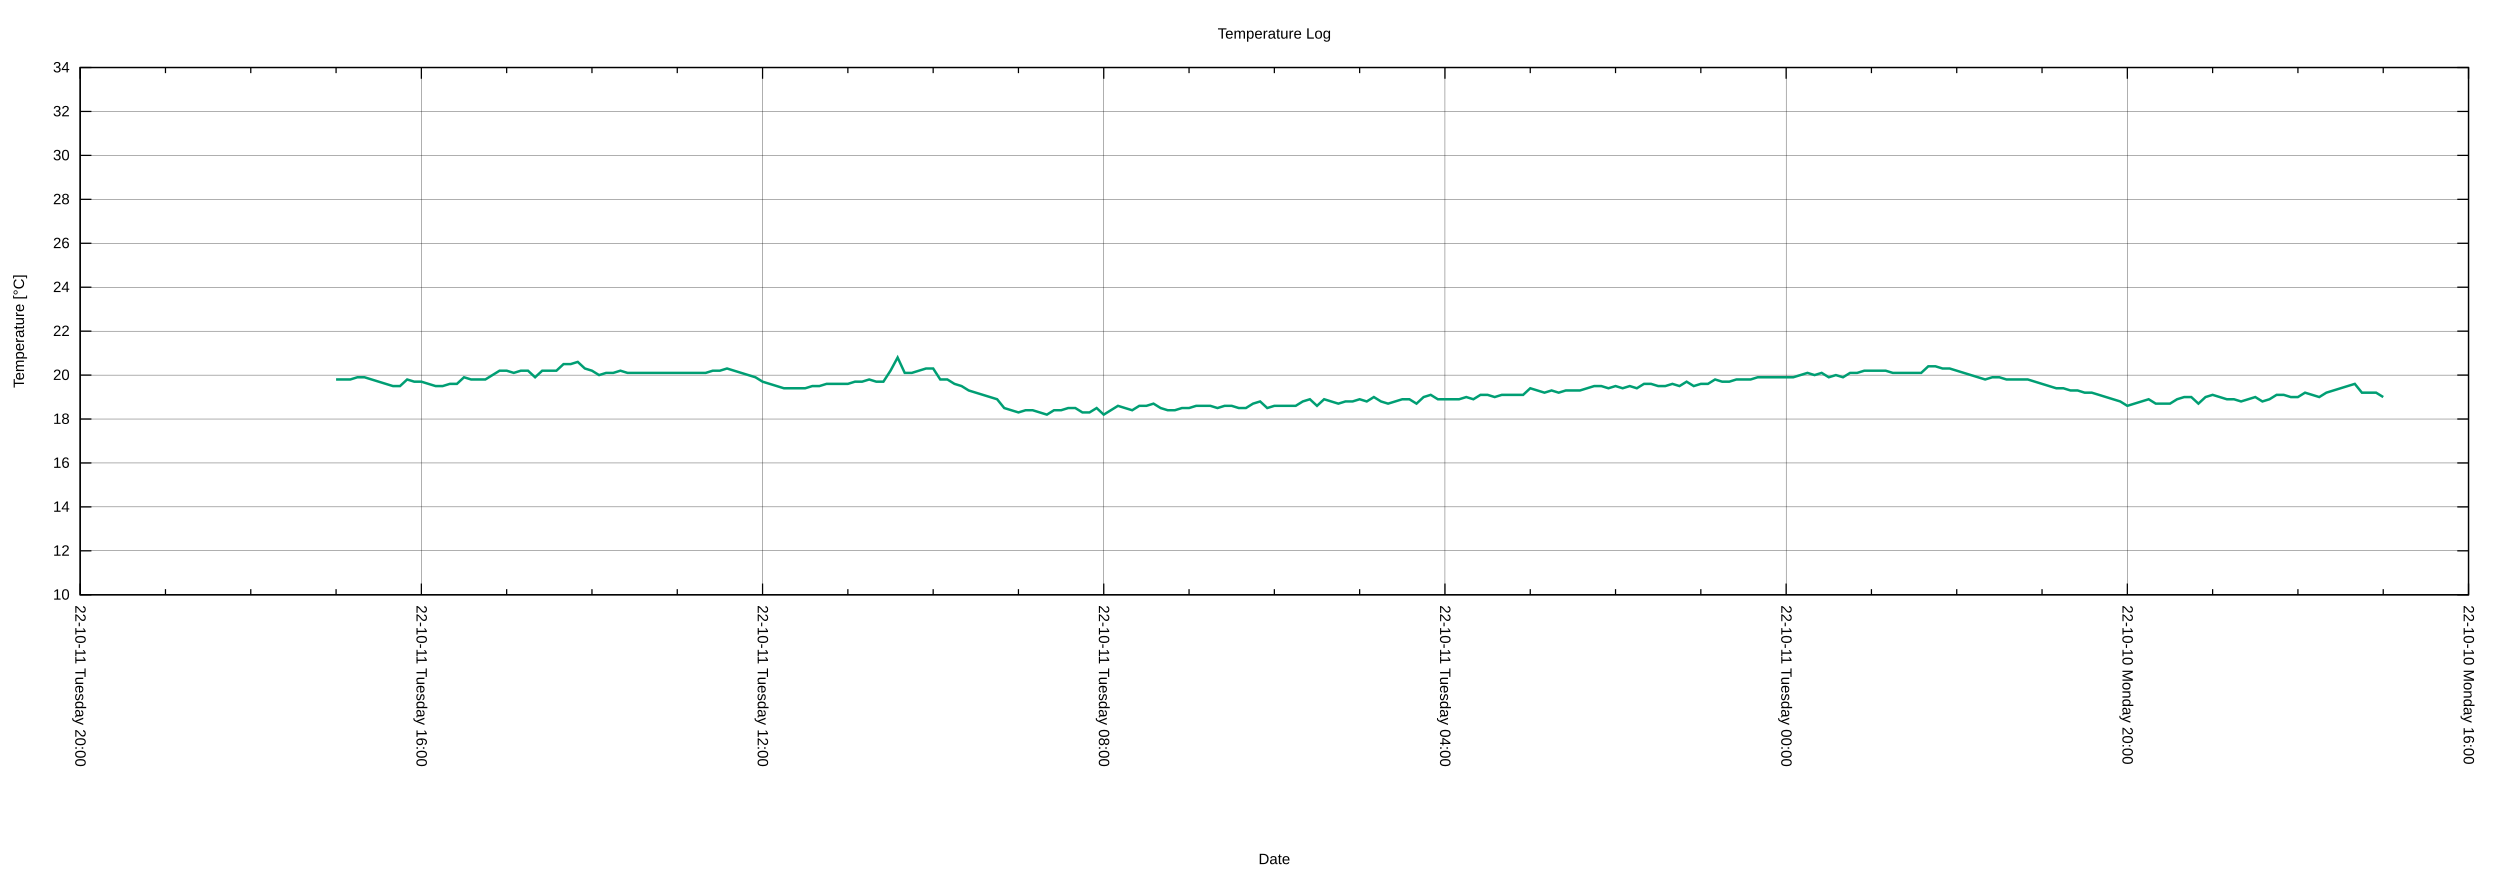
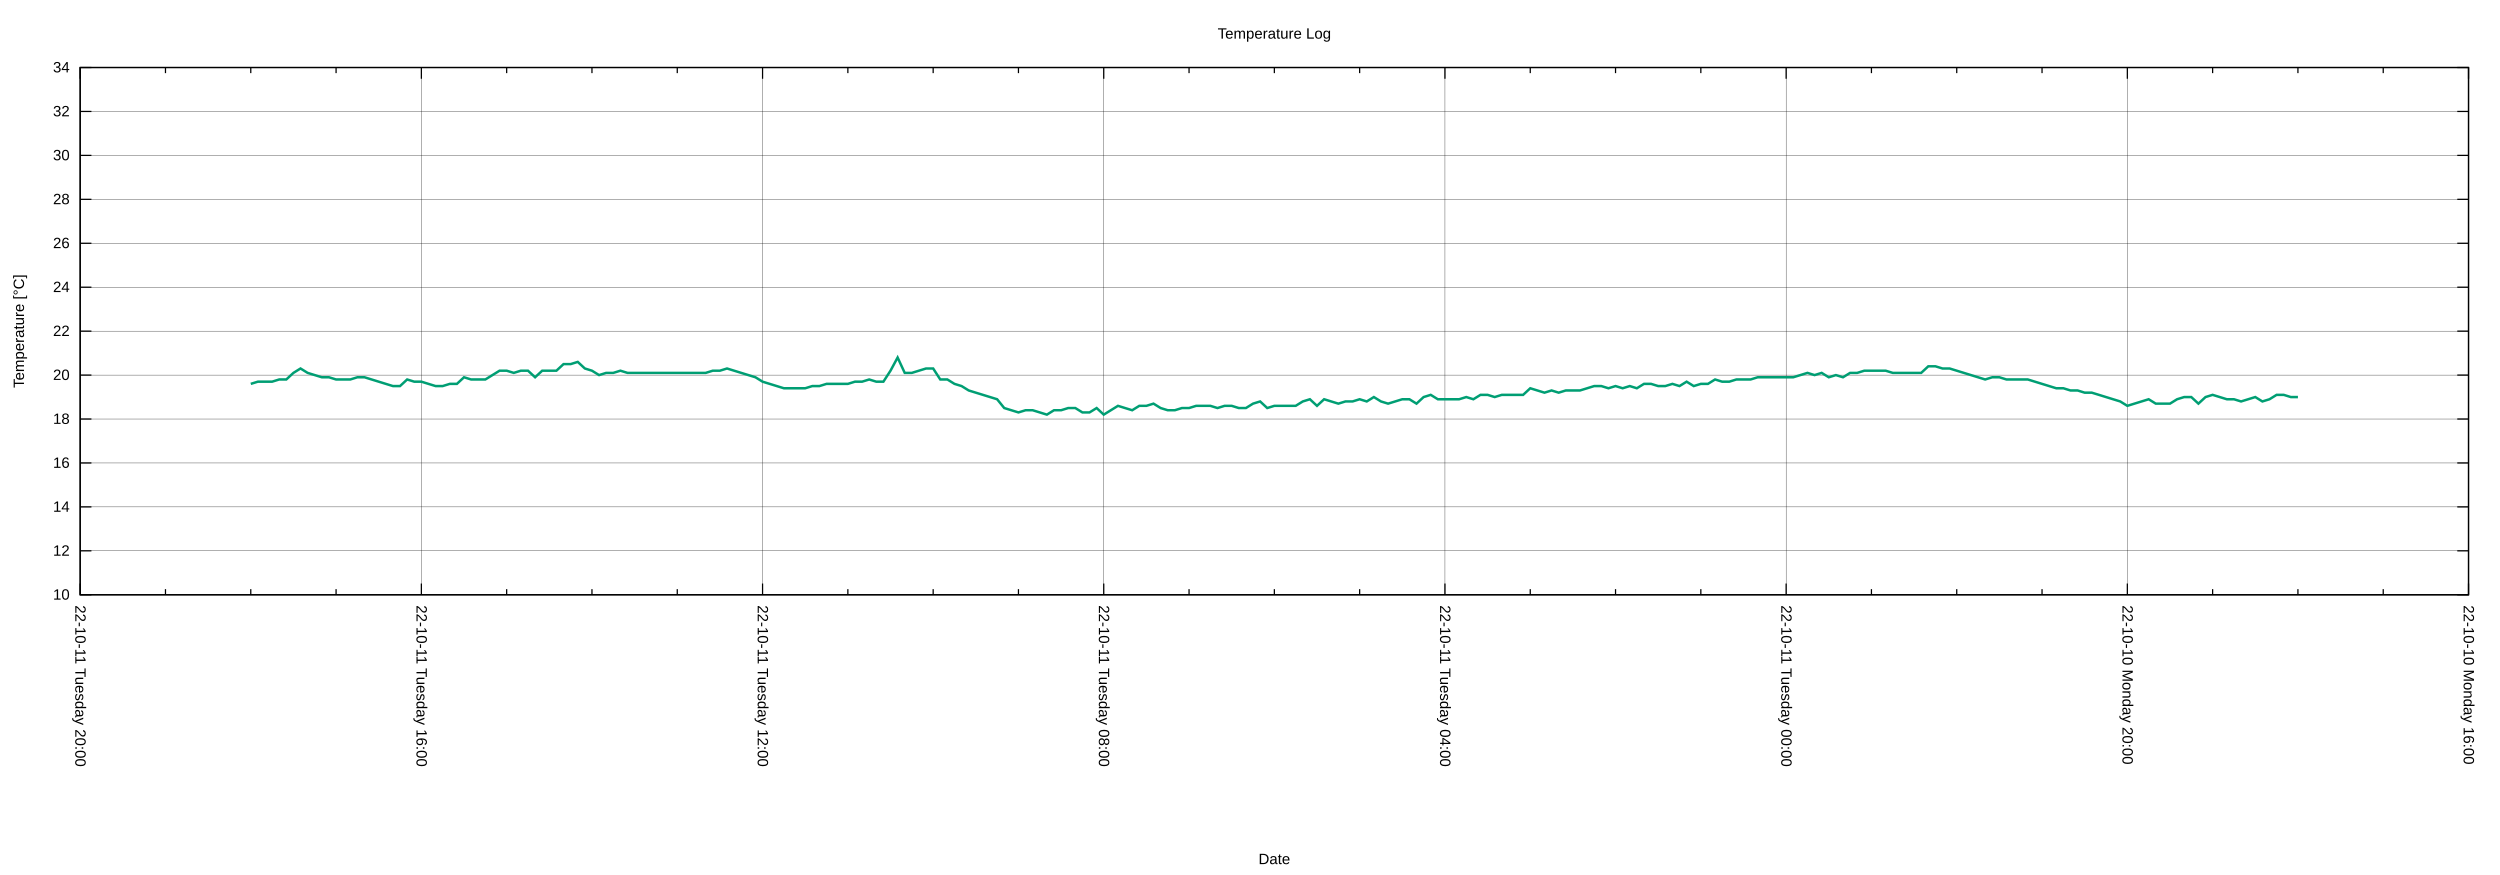
<svg xmlns="http://www.w3.org/2000/svg" xmlns:xlink="http://www.w3.org/1999/xlink" width="2000" height="700" viewBox="0 0 2000 700">
  <g id="gnuplot_canvas">
    <rect x="0" y="0" width="2000" height="700" fill="none" />
    <defs>
      <circle id="gpDot" r="0.5" stroke-width="0.5" stroke="currentColor" />
      <path id="gpPt0" stroke-width="0.222" stroke="currentColor" d="M-1,0 h2 M0,-1 v2" />
      <path id="gpPt1" stroke-width="0.222" stroke="currentColor" d="M-1,-1 L1,1 M1,-1 L-1,1" />
      <path id="gpPt2" stroke-width="0.222" stroke="currentColor" d="M-1,0 L1,0 M0,-1 L0,1 M-1,-1 L1,1 M-1,1 L1,-1" />
      <rect id="gpPt3" stroke-width="0.222" stroke="currentColor" x="-1" y="-1" width="2" height="2" />
      <rect id="gpPt4" stroke-width="0.222" stroke="currentColor" fill="currentColor" x="-1" y="-1" width="2" height="2" />
      <circle id="gpPt5" stroke-width="0.222" stroke="currentColor" cx="0" cy="0" r="1" />
      <use xlink:href="#gpPt5" id="gpPt6" fill="currentColor" stroke="none" />
      <path id="gpPt7" stroke-width="0.222" stroke="currentColor" d="M0,-1.33 L-1.33,0.67 L1.33,0.67 z" />
      <use xlink:href="#gpPt7" id="gpPt8" fill="currentColor" stroke="none" />
      <use xlink:href="#gpPt7" id="gpPt9" stroke="currentColor" transform="rotate(180)" />
      <use xlink:href="#gpPt9" id="gpPt10" fill="currentColor" stroke="none" />
      <use xlink:href="#gpPt3" id="gpPt11" stroke="currentColor" transform="rotate(45)" />
      <use xlink:href="#gpPt11" id="gpPt12" fill="currentColor" stroke="none" />
      <path id="gpPt13" stroke-width="0.222" stroke="currentColor" d="M0,1.330 L1.265,0.411 L0.782,-1.067 L-0.782,-1.076 L-1.265,0.411 z" />
      <use xlink:href="#gpPt13" id="gpPt14" fill="currentColor" stroke="none" />
      <filter id="textbox" filterUnits="objectBoundingBox" x="0" y="0" height="1" width="1">
        <feFlood flood-color="white" flood-opacity="1" result="bgnd" />
        <feComposite in="SourceGraphic" in2="bgnd" operator="atop" />
      </filter>
      <filter id="greybox" filterUnits="objectBoundingBox" x="0" y="0" height="1" width="1">
        <feFlood flood-color="lightgrey" flood-opacity="1" result="grey" />
        <feComposite in="SourceGraphic" in2="grey" operator="atop" />
      </filter>
    </defs>
    <g fill="none" color="white" stroke="currentColor" stroke-width="1.00" stroke-linecap="butt" stroke-linejoin="miter">
</g>
    <g fill="none" color="black" stroke="currentColor" stroke-width="1.00" stroke-linecap="butt" stroke-linejoin="miter">
</g>
    <g fill="none" color="black" stroke="black" stroke-width="0.25" stroke-linecap="butt" stroke-linejoin="miter">
</g>
    <g fill="none" color="black" stroke="currentColor" stroke-width="0.25" stroke-linecap="butt" stroke-linejoin="miter">
      <path stroke="black" class="gridline" d="M64.14,475.82 L1974.82,475.82  " />
    </g>
    <g fill="none" color="black" stroke="black" stroke-width="1.00" stroke-linecap="butt" stroke-linejoin="miter">
</g>
    <g fill="none" color="black" stroke="currentColor" stroke-width="1.00" stroke-linecap="butt" stroke-linejoin="miter">
      <path stroke="black" d="M64.14,475.82 L73.14,475.82 M1974.82,475.82 L1965.82,475.82  " />
      <g transform="translate(55.75,479.72)" stroke="none" fill="black" font-family="Arial" font-size="12.00" text-anchor="end">
        <text>
          <tspan font-family="Arial"> 10</tspan>
        </text>
      </g>
    </g>
    <g fill="none" color="black" stroke="currentColor" stroke-width="1.00" stroke-linecap="butt" stroke-linejoin="miter">
</g>
    <g fill="none" color="black" stroke="black" stroke-width="0.25" stroke-linecap="butt" stroke-linejoin="miter">
</g>
    <g fill="none" color="black" stroke="currentColor" stroke-width="0.25" stroke-linecap="butt" stroke-linejoin="miter">
      <path stroke="black" class="gridline" d="M64.14,440.67 L1974.82,440.67  " />
    </g>
    <g fill="none" color="black" stroke="black" stroke-width="1.00" stroke-linecap="butt" stroke-linejoin="miter">
</g>
    <g fill="none" color="black" stroke="currentColor" stroke-width="1.00" stroke-linecap="butt" stroke-linejoin="miter">
      <path stroke="black" d="M64.14,440.67 L73.14,440.67 M1974.82,440.67 L1965.82,440.67  " />
      <g transform="translate(55.75,444.57)" stroke="none" fill="black" font-family="Arial" font-size="12.00" text-anchor="end">
        <text>
          <tspan font-family="Arial"> 12</tspan>
        </text>
      </g>
    </g>
    <g fill="none" color="black" stroke="currentColor" stroke-width="1.00" stroke-linecap="butt" stroke-linejoin="miter">
</g>
    <g fill="none" color="black" stroke="black" stroke-width="0.25" stroke-linecap="butt" stroke-linejoin="miter">
</g>
    <g fill="none" color="black" stroke="currentColor" stroke-width="0.25" stroke-linecap="butt" stroke-linejoin="miter">
      <path stroke="black" class="gridline" d="M64.14,405.52 L1974.82,405.52  " />
    </g>
    <g fill="none" color="black" stroke="black" stroke-width="1.00" stroke-linecap="butt" stroke-linejoin="miter">
</g>
    <g fill="none" color="black" stroke="currentColor" stroke-width="1.00" stroke-linecap="butt" stroke-linejoin="miter">
      <path stroke="black" d="M64.14,405.52 L73.14,405.52 M1974.82,405.52 L1965.82,405.52  " />
      <g transform="translate(55.75,409.42)" stroke="none" fill="black" font-family="Arial" font-size="12.00" text-anchor="end">
        <text>
          <tspan font-family="Arial"> 14</tspan>
        </text>
      </g>
    </g>
    <g fill="none" color="black" stroke="currentColor" stroke-width="1.00" stroke-linecap="butt" stroke-linejoin="miter">
</g>
    <g fill="none" color="black" stroke="black" stroke-width="0.25" stroke-linecap="butt" stroke-linejoin="miter">
</g>
    <g fill="none" color="black" stroke="currentColor" stroke-width="0.25" stroke-linecap="butt" stroke-linejoin="miter">
      <path stroke="black" class="gridline" d="M64.14,370.37 L1974.82,370.37  " />
    </g>
    <g fill="none" color="black" stroke="black" stroke-width="1.00" stroke-linecap="butt" stroke-linejoin="miter">
</g>
    <g fill="none" color="black" stroke="currentColor" stroke-width="1.00" stroke-linecap="butt" stroke-linejoin="miter">
      <path stroke="black" d="M64.14,370.37 L73.14,370.37 M1974.82,370.37 L1965.82,370.37  " />
      <g transform="translate(55.75,374.27)" stroke="none" fill="black" font-family="Arial" font-size="12.00" text-anchor="end">
        <text>
          <tspan font-family="Arial"> 16</tspan>
        </text>
      </g>
    </g>
    <g fill="none" color="black" stroke="currentColor" stroke-width="1.00" stroke-linecap="butt" stroke-linejoin="miter">
</g>
    <g fill="none" color="black" stroke="black" stroke-width="0.25" stroke-linecap="butt" stroke-linejoin="miter">
</g>
    <g fill="none" color="black" stroke="currentColor" stroke-width="0.25" stroke-linecap="butt" stroke-linejoin="miter">
      <path stroke="black" class="gridline" d="M64.14,335.22 L1974.82,335.22  " />
    </g>
    <g fill="none" color="black" stroke="black" stroke-width="1.00" stroke-linecap="butt" stroke-linejoin="miter">
</g>
    <g fill="none" color="black" stroke="currentColor" stroke-width="1.00" stroke-linecap="butt" stroke-linejoin="miter">
      <path stroke="black" d="M64.14,335.22 L73.14,335.22 M1974.82,335.22 L1965.82,335.22  " />
      <g transform="translate(55.75,339.12)" stroke="none" fill="black" font-family="Arial" font-size="12.00" text-anchor="end">
        <text>
          <tspan font-family="Arial"> 18</tspan>
        </text>
      </g>
    </g>
    <g fill="none" color="black" stroke="currentColor" stroke-width="1.00" stroke-linecap="butt" stroke-linejoin="miter">
</g>
    <g fill="none" color="black" stroke="black" stroke-width="0.25" stroke-linecap="butt" stroke-linejoin="miter">
</g>
    <g fill="none" color="black" stroke="currentColor" stroke-width="0.25" stroke-linecap="butt" stroke-linejoin="miter">
      <path stroke="black" class="gridline" d="M64.14,300.07 L1974.82,300.07  " />
    </g>
    <g fill="none" color="black" stroke="black" stroke-width="1.00" stroke-linecap="butt" stroke-linejoin="miter">
</g>
    <g fill="none" color="black" stroke="currentColor" stroke-width="1.00" stroke-linecap="butt" stroke-linejoin="miter">
      <path stroke="black" d="M64.14,300.07 L73.14,300.07 M1974.82,300.07 L1965.82,300.07  " />
      <g transform="translate(55.75,303.97)" stroke="none" fill="black" font-family="Arial" font-size="12.00" text-anchor="end">
        <text>
          <tspan font-family="Arial"> 20</tspan>
        </text>
      </g>
    </g>
    <g fill="none" color="black" stroke="currentColor" stroke-width="1.00" stroke-linecap="butt" stroke-linejoin="miter">
</g>
    <g fill="none" color="black" stroke="black" stroke-width="0.25" stroke-linecap="butt" stroke-linejoin="miter">
</g>
    <g fill="none" color="black" stroke="currentColor" stroke-width="0.25" stroke-linecap="butt" stroke-linejoin="miter">
      <path stroke="black" class="gridline" d="M64.14,264.91 L1974.82,264.91  " />
    </g>
    <g fill="none" color="black" stroke="black" stroke-width="1.00" stroke-linecap="butt" stroke-linejoin="miter">
</g>
    <g fill="none" color="black" stroke="currentColor" stroke-width="1.00" stroke-linecap="butt" stroke-linejoin="miter">
      <path stroke="black" d="M64.14,264.91 L73.14,264.91 M1974.82,264.91 L1965.82,264.91  " />
      <g transform="translate(55.75,268.81)" stroke="none" fill="black" font-family="Arial" font-size="12.00" text-anchor="end">
        <text>
          <tspan font-family="Arial"> 22</tspan>
        </text>
      </g>
    </g>
    <g fill="none" color="black" stroke="currentColor" stroke-width="1.00" stroke-linecap="butt" stroke-linejoin="miter">
</g>
    <g fill="none" color="black" stroke="black" stroke-width="0.25" stroke-linecap="butt" stroke-linejoin="miter">
</g>
    <g fill="none" color="black" stroke="currentColor" stroke-width="0.25" stroke-linecap="butt" stroke-linejoin="miter">
      <path stroke="black" class="gridline" d="M64.14,229.76 L1974.82,229.76  " />
    </g>
    <g fill="none" color="black" stroke="black" stroke-width="1.00" stroke-linecap="butt" stroke-linejoin="miter">
</g>
    <g fill="none" color="black" stroke="currentColor" stroke-width="1.00" stroke-linecap="butt" stroke-linejoin="miter">
      <path stroke="black" d="M64.14,229.76 L73.14,229.76 M1974.82,229.76 L1965.82,229.76  " />
      <g transform="translate(55.75,233.66)" stroke="none" fill="black" font-family="Arial" font-size="12.00" text-anchor="end">
        <text>
          <tspan font-family="Arial"> 24</tspan>
        </text>
      </g>
    </g>
    <g fill="none" color="black" stroke="currentColor" stroke-width="1.00" stroke-linecap="butt" stroke-linejoin="miter">
</g>
    <g fill="none" color="black" stroke="black" stroke-width="0.25" stroke-linecap="butt" stroke-linejoin="miter">
</g>
    <g fill="none" color="black" stroke="currentColor" stroke-width="0.25" stroke-linecap="butt" stroke-linejoin="miter">
      <path stroke="black" class="gridline" d="M64.14,194.61 L1974.82,194.61  " />
    </g>
    <g fill="none" color="black" stroke="black" stroke-width="1.00" stroke-linecap="butt" stroke-linejoin="miter">
</g>
    <g fill="none" color="black" stroke="currentColor" stroke-width="1.00" stroke-linecap="butt" stroke-linejoin="miter">
      <path stroke="black" d="M64.14,194.61 L73.14,194.61 M1974.82,194.61 L1965.82,194.61  " />
      <g transform="translate(55.75,198.51)" stroke="none" fill="black" font-family="Arial" font-size="12.00" text-anchor="end">
        <text>
          <tspan font-family="Arial"> 26</tspan>
        </text>
      </g>
    </g>
    <g fill="none" color="black" stroke="currentColor" stroke-width="1.00" stroke-linecap="butt" stroke-linejoin="miter">
</g>
    <g fill="none" color="black" stroke="black" stroke-width="0.25" stroke-linecap="butt" stroke-linejoin="miter">
</g>
    <g fill="none" color="black" stroke="currentColor" stroke-width="0.25" stroke-linecap="butt" stroke-linejoin="miter">
      <path stroke="black" class="gridline" d="M64.14,159.46 L1974.82,159.46  " />
    </g>
    <g fill="none" color="black" stroke="black" stroke-width="1.00" stroke-linecap="butt" stroke-linejoin="miter">
</g>
    <g fill="none" color="black" stroke="currentColor" stroke-width="1.00" stroke-linecap="butt" stroke-linejoin="miter">
      <path stroke="black" d="M64.14,159.46 L73.14,159.46 M1974.82,159.46 L1965.82,159.46  " />
      <g transform="translate(55.75,163.36)" stroke="none" fill="black" font-family="Arial" font-size="12.00" text-anchor="end">
        <text>
          <tspan font-family="Arial"> 28</tspan>
        </text>
      </g>
    </g>
    <g fill="none" color="black" stroke="currentColor" stroke-width="1.00" stroke-linecap="butt" stroke-linejoin="miter">
</g>
    <g fill="none" color="black" stroke="black" stroke-width="0.25" stroke-linecap="butt" stroke-linejoin="miter">
</g>
    <g fill="none" color="black" stroke="currentColor" stroke-width="0.25" stroke-linecap="butt" stroke-linejoin="miter">
      <path stroke="black" class="gridline" d="M64.14,124.31 L1974.82,124.31  " />
    </g>
    <g fill="none" color="black" stroke="black" stroke-width="1.00" stroke-linecap="butt" stroke-linejoin="miter">
</g>
    <g fill="none" color="black" stroke="currentColor" stroke-width="1.00" stroke-linecap="butt" stroke-linejoin="miter">
      <path stroke="black" d="M64.14,124.31 L73.14,124.31 M1974.82,124.31 L1965.82,124.31  " />
      <g transform="translate(55.75,128.21)" stroke="none" fill="black" font-family="Arial" font-size="12.00" text-anchor="end">
        <text>
          <tspan font-family="Arial"> 30</tspan>
        </text>
      </g>
    </g>
    <g fill="none" color="black" stroke="currentColor" stroke-width="1.00" stroke-linecap="butt" stroke-linejoin="miter">
</g>
    <g fill="none" color="black" stroke="black" stroke-width="0.25" stroke-linecap="butt" stroke-linejoin="miter">
</g>
    <g fill="none" color="black" stroke="currentColor" stroke-width="0.25" stroke-linecap="butt" stroke-linejoin="miter">
      <path stroke="black" class="gridline" d="M64.14,89.16 L1974.82,89.16  " />
    </g>
    <g fill="none" color="black" stroke="black" stroke-width="1.00" stroke-linecap="butt" stroke-linejoin="miter">
</g>
    <g fill="none" color="black" stroke="currentColor" stroke-width="1.00" stroke-linecap="butt" stroke-linejoin="miter">
      <path stroke="black" d="M64.14,89.16 L73.14,89.16 M1974.82,89.16 L1965.82,89.16  " />
      <g transform="translate(55.75,93.06)" stroke="none" fill="black" font-family="Arial" font-size="12.00" text-anchor="end">
        <text>
          <tspan font-family="Arial"> 32</tspan>
        </text>
      </g>
    </g>
    <g fill="none" color="black" stroke="currentColor" stroke-width="1.00" stroke-linecap="butt" stroke-linejoin="miter">
</g>
    <g fill="none" color="black" stroke="black" stroke-width="0.25" stroke-linecap="butt" stroke-linejoin="miter">
</g>
    <g fill="none" color="black" stroke="currentColor" stroke-width="0.25" stroke-linecap="butt" stroke-linejoin="miter">
      <path stroke="black" class="gridline" d="M64.14,54.01 L1974.82,54.01  " />
    </g>
    <g fill="none" color="black" stroke="black" stroke-width="1.00" stroke-linecap="butt" stroke-linejoin="miter">
</g>
    <g fill="none" color="black" stroke="currentColor" stroke-width="1.00" stroke-linecap="butt" stroke-linejoin="miter">
      <path stroke="black" d="M64.14,54.01 L73.14,54.01 M1974.82,54.01 L1965.82,54.01  " />
      <g transform="translate(55.75,57.91)" stroke="none" fill="black" font-family="Arial" font-size="12.00" text-anchor="end">
        <text>
          <tspan font-family="Arial"> 34</tspan>
        </text>
      </g>
    </g>
    <g fill="none" color="black" stroke="currentColor" stroke-width="1.00" stroke-linecap="butt" stroke-linejoin="miter">
</g>
    <g fill="none" color="black" stroke="black" stroke-width="0.25" stroke-linecap="butt" stroke-linejoin="miter">
</g>
    <g fill="none" color="black" stroke="currentColor" stroke-width="0.25" stroke-linecap="butt" stroke-linejoin="miter">
      <path stroke="black" class="gridline" d="M1974.82,475.82 L1974.82,54.01  " />
    </g>
    <g fill="none" color="black" stroke="black" stroke-width="1.00" stroke-linecap="butt" stroke-linejoin="miter">
</g>
    <g fill="none" color="black" stroke="currentColor" stroke-width="1.00" stroke-linecap="butt" stroke-linejoin="miter">
      <path stroke="black" d="M1974.82,475.82 L1974.82,466.82 M1974.82,54.01 L1974.82,63.01  " />
      <g transform="translate(1970.92,484.21) rotate(90)" stroke="none" fill="black" font-family="Arial" font-size="12.00" text-anchor="start">
        <text>
          <tspan font-family="Arial">22-10-10 Monday 16:00</tspan>
        </text>
      </g>
    </g>
    <g fill="none" color="black" stroke="currentColor" stroke-width="1.00" stroke-linecap="butt" stroke-linejoin="miter">
      <path stroke="black" d="M1906.58,475.82 L1906.58,471.32 M1906.58,54.01 L1906.58,58.51 M1838.34,475.82 L1838.34,471.32 M1838.34,54.01 L1838.34,58.51   M1770.10,475.82 L1770.10,471.32 M1770.10,54.01 L1770.10,58.51  " />
    </g>
    <g fill="none" color="black" stroke="black" stroke-width="0.25" stroke-linecap="butt" stroke-linejoin="miter">
</g>
    <g fill="none" color="black" stroke="currentColor" stroke-width="0.25" stroke-linecap="butt" stroke-linejoin="miter">
      <path stroke="black" class="gridline" d="M1701.87,475.82 L1701.87,54.01  " />
    </g>
    <g fill="none" color="black" stroke="black" stroke-width="1.00" stroke-linecap="butt" stroke-linejoin="miter">
</g>
    <g fill="none" color="black" stroke="currentColor" stroke-width="1.00" stroke-linecap="butt" stroke-linejoin="miter">
      <path stroke="black" d="M1701.87,475.82 L1701.87,466.82 M1701.87,54.01 L1701.87,63.01  " />
      <g transform="translate(1697.97,484.21) rotate(90)" stroke="none" fill="black" font-family="Arial" font-size="12.00" text-anchor="start">
        <text>
          <tspan font-family="Arial">22-10-10 Monday 20:00</tspan>
        </text>
      </g>
    </g>
    <g fill="none" color="black" stroke="currentColor" stroke-width="1.00" stroke-linecap="butt" stroke-linejoin="miter">
      <path stroke="black" d="M1633.63,475.82 L1633.63,471.32 M1633.63,54.01 L1633.63,58.51 M1565.39,475.82 L1565.39,471.32 M1565.39,54.01 L1565.39,58.51   M1497.15,475.82 L1497.15,471.32 M1497.15,54.01 L1497.15,58.51  " />
    </g>
    <g fill="none" color="black" stroke="black" stroke-width="0.25" stroke-linecap="butt" stroke-linejoin="miter">
</g>
    <g fill="none" color="black" stroke="currentColor" stroke-width="0.25" stroke-linecap="butt" stroke-linejoin="miter">
      <path stroke="black" class="gridline" d="M1428.91,475.82 L1428.91,54.01  " />
    </g>
    <g fill="none" color="black" stroke="black" stroke-width="1.00" stroke-linecap="butt" stroke-linejoin="miter">
</g>
    <g fill="none" color="black" stroke="currentColor" stroke-width="1.00" stroke-linecap="butt" stroke-linejoin="miter">
      <path stroke="black" d="M1428.91,475.82 L1428.91,466.82 M1428.91,54.01 L1428.91,63.01  " />
      <g transform="translate(1425.01,484.21) rotate(90)" stroke="none" fill="black" font-family="Arial" font-size="12.00" text-anchor="start">
        <text>
          <tspan font-family="Arial">22-10-11 Tuesday 00:00</tspan>
        </text>
      </g>
    </g>
    <g fill="none" color="black" stroke="currentColor" stroke-width="1.00" stroke-linecap="butt" stroke-linejoin="miter">
      <path stroke="black" d="M1360.67,475.82 L1360.67,471.32 M1360.67,54.01 L1360.67,58.51 M1292.43,475.82 L1292.43,471.32 M1292.43,54.01 L1292.43,58.51   M1224.20,475.82 L1224.20,471.32 M1224.20,54.01 L1224.20,58.51  " />
    </g>
    <g fill="none" color="black" stroke="black" stroke-width="0.25" stroke-linecap="butt" stroke-linejoin="miter">
</g>
    <g fill="none" color="black" stroke="currentColor" stroke-width="0.25" stroke-linecap="butt" stroke-linejoin="miter">
      <path stroke="black" class="gridline" d="M1155.96,475.82 L1155.96,54.01  " />
    </g>
    <g fill="none" color="black" stroke="black" stroke-width="1.00" stroke-linecap="butt" stroke-linejoin="miter">
</g>
    <g fill="none" color="black" stroke="currentColor" stroke-width="1.00" stroke-linecap="butt" stroke-linejoin="miter">
      <path stroke="black" d="M1155.96,475.82 L1155.96,466.82 M1155.96,54.01 L1155.96,63.01  " />
      <g transform="translate(1152.06,484.21) rotate(90)" stroke="none" fill="black" font-family="Arial" font-size="12.00" text-anchor="start">
        <text>
          <tspan font-family="Arial">22-10-11 Tuesday 04:00</tspan>
        </text>
      </g>
    </g>
    <g fill="none" color="black" stroke="currentColor" stroke-width="1.00" stroke-linecap="butt" stroke-linejoin="miter">
      <path stroke="black" d="M1087.72,475.82 L1087.72,471.32 M1087.72,54.01 L1087.72,58.51 M1019.48,475.82 L1019.48,471.32 M1019.48,54.01 L1019.48,58.51   M951.24,475.82 L951.24,471.32 M951.24,54.01 L951.24,58.51  " />
    </g>
    <g fill="none" color="black" stroke="black" stroke-width="0.25" stroke-linecap="butt" stroke-linejoin="miter">
</g>
    <g fill="none" color="black" stroke="currentColor" stroke-width="0.25" stroke-linecap="butt" stroke-linejoin="miter">
      <path stroke="black" class="gridline" d="M883.00,475.82 L883.00,54.01  " />
    </g>
    <g fill="none" color="black" stroke="black" stroke-width="1.00" stroke-linecap="butt" stroke-linejoin="miter">
</g>
    <g fill="none" color="black" stroke="currentColor" stroke-width="1.00" stroke-linecap="butt" stroke-linejoin="miter">
      <path stroke="black" d="M883.00,475.82 L883.00,466.82 M883.00,54.01 L883.00,63.01  " />
      <g transform="translate(879.10,484.21) rotate(90)" stroke="none" fill="black" font-family="Arial" font-size="12.00" text-anchor="start">
        <text>
          <tspan font-family="Arial">22-10-11 Tuesday 08:00</tspan>
        </text>
      </g>
    </g>
    <g fill="none" color="black" stroke="currentColor" stroke-width="1.00" stroke-linecap="butt" stroke-linejoin="miter">
      <path stroke="black" d="M814.76,475.82 L814.76,471.32 M814.76,54.01 L814.76,58.51 M746.53,475.82 L746.53,471.32 M746.53,54.01 L746.53,58.51   M678.29,475.82 L678.29,471.32 M678.29,54.01 L678.29,58.51  " />
    </g>
    <g fill="none" color="black" stroke="black" stroke-width="0.25" stroke-linecap="butt" stroke-linejoin="miter">
</g>
    <g fill="none" color="black" stroke="currentColor" stroke-width="0.25" stroke-linecap="butt" stroke-linejoin="miter">
      <path stroke="black" class="gridline" d="M610.05,475.82 L610.05,54.01  " />
    </g>
    <g fill="none" color="black" stroke="black" stroke-width="1.00" stroke-linecap="butt" stroke-linejoin="miter">
</g>
    <g fill="none" color="black" stroke="currentColor" stroke-width="1.00" stroke-linecap="butt" stroke-linejoin="miter">
      <path stroke="black" d="M610.05,475.82 L610.05,466.82 M610.05,54.01 L610.05,63.01  " />
      <g transform="translate(606.15,484.21) rotate(90)" stroke="none" fill="black" font-family="Arial" font-size="12.00" text-anchor="start">
        <text>
          <tspan font-family="Arial">22-10-11 Tuesday 12:00</tspan>
        </text>
      </g>
    </g>
    <g fill="none" color="black" stroke="currentColor" stroke-width="1.00" stroke-linecap="butt" stroke-linejoin="miter">
      <path stroke="black" d="M541.81,475.82 L541.81,471.32 M541.81,54.01 L541.81,58.51 M473.57,475.82 L473.57,471.32 M473.57,54.01 L473.57,58.51   M405.33,475.82 L405.33,471.32 M405.33,54.01 L405.33,58.51  " />
    </g>
    <g fill="none" color="black" stroke="black" stroke-width="0.25" stroke-linecap="butt" stroke-linejoin="miter">
</g>
    <g fill="none" color="black" stroke="currentColor" stroke-width="0.25" stroke-linecap="butt" stroke-linejoin="miter">
      <path stroke="black" class="gridline" d="M337.09,475.82 L337.09,54.01  " />
    </g>
    <g fill="none" color="black" stroke="black" stroke-width="1.00" stroke-linecap="butt" stroke-linejoin="miter">
</g>
    <g fill="none" color="black" stroke="currentColor" stroke-width="1.00" stroke-linecap="butt" stroke-linejoin="miter">
      <path stroke="black" d="M337.09,475.82 L337.09,466.82 M337.09,54.01 L337.09,63.01  " />
      <g transform="translate(333.19,484.21) rotate(90)" stroke="none" fill="black" font-family="Arial" font-size="12.00" text-anchor="start">
        <text>
          <tspan font-family="Arial">22-10-11 Tuesday 16:00</tspan>
        </text>
      </g>
    </g>
    <g fill="none" color="black" stroke="currentColor" stroke-width="1.00" stroke-linecap="butt" stroke-linejoin="miter">
      <path stroke="black" d="M268.86,475.82 L268.86,471.32 M268.86,54.01 L268.86,58.51 M200.62,475.82 L200.62,471.32 M200.62,54.01 L200.62,58.51   M132.38,475.82 L132.38,471.32 M132.38,54.01 L132.38,58.51  " />
    </g>
    <g fill="none" color="black" stroke="black" stroke-width="0.25" stroke-linecap="butt" stroke-linejoin="miter">
</g>
    <g fill="none" color="black" stroke="currentColor" stroke-width="0.25" stroke-linecap="butt" stroke-linejoin="miter">
      <path stroke="black" class="gridline" d="M64.14,475.82 L64.14,54.01  " />
    </g>
    <g fill="none" color="black" stroke="black" stroke-width="1.00" stroke-linecap="butt" stroke-linejoin="miter">
</g>
    <g fill="none" color="black" stroke="currentColor" stroke-width="1.00" stroke-linecap="butt" stroke-linejoin="miter">
      <path stroke="black" d="M64.14,475.82 L64.14,466.82 M64.14,54.01 L64.14,63.01  " />
      <g transform="translate(60.24,484.21) rotate(90)" stroke="none" fill="black" font-family="Arial" font-size="12.00" text-anchor="start">
        <text>
          <tspan font-family="Arial">22-10-11 Tuesday 20:00</tspan>
        </text>
      </g>
    </g>
    <g fill="none" color="black" stroke="currentColor" stroke-width="1.00" stroke-linecap="butt" stroke-linejoin="miter">
</g>
    <g fill="none" color="black" stroke="currentColor" stroke-width="1.00" stroke-linecap="butt" stroke-linejoin="miter">
      <path stroke="black" d="M64.14,54.01 L64.14,475.82 L1974.82,475.82 L1974.82,54.01 L64.14,54.01 Z  " />
    </g>
    <g fill="none" color="black" stroke="currentColor" stroke-width="1.00" stroke-linecap="butt" stroke-linejoin="miter">
      <g transform="translate(19.18,264.92) rotate(270)" stroke="none" fill="black" font-family="Arial" font-size="12.00" text-anchor="middle">
        <text>
          <tspan font-family="Arial">Temperature [°C]</tspan>
        </text>
      </g>
    </g>
    <g fill="none" color="black" stroke="currentColor" stroke-width="1.00" stroke-linecap="butt" stroke-linejoin="miter">
      <g transform="translate(1019.48,691.30)" stroke="none" fill="black" font-family="Arial" font-size="12.00" text-anchor="middle">
        <text>
          <tspan font-family="Arial">Date</tspan>
        </text>
      </g>
    </g>
    <g fill="none" color="black" stroke="currentColor" stroke-width="1.00" stroke-linecap="butt" stroke-linejoin="miter">
</g>
    <g id="gnuplot_plot_1">
      <g fill="none" color="white" stroke="currentColor" stroke-width="2.00" stroke-linecap="butt" stroke-linejoin="miter">
</g>
      <g fill="none" color="black" stroke="currentColor" stroke-width="2.00" stroke-linecap="butt" stroke-linejoin="miter">
-         <path stroke="rgb(  0, 158, 115)" d="M268.86,303.58 L274.54,303.58 L280.23,303.58 L285.92,301.82 L291.60,301.82 L297.29,303.58 L302.98,305.34 L308.66,307.10   L314.35,308.85 L320.03,308.85 L325.72,303.58 L331.41,305.34 L337.09,305.34 L342.78,307.10 L348.47,308.85 L354.15,308.85   L359.84,307.10 L365.53,307.10 L371.21,301.82 L376.90,303.58 L382.59,303.58 L388.27,303.58 L393.96,300.07 L399.65,296.55   L405.33,296.55 L411.02,298.31 L416.71,296.55 L422.39,296.55 L428.08,301.82 L433.77,296.55 L439.45,296.55 L445.14,296.55   L450.83,291.28 L456.51,291.28 L462.20,289.52 L467.88,294.79 L473.57,296.55 L479.26,300.07 L484.94,298.31 L490.63,298.31   L496.32,296.55 L502.00,298.31 L507.69,298.31 L513.38,298.31 L519.06,298.31 L524.75,298.31 L530.44,298.31 L536.12,298.31   L541.81,298.31 L547.50,298.31 L553.18,298.31 L558.87,298.31 L564.56,298.31 L570.24,296.55 L575.93,296.55 L581.62,294.79   L587.30,296.55 L592.99,298.31 L598.68,300.07 L604.36,301.82 L610.05,305.34 L615.74,307.10 L621.42,308.85 L627.11,310.61   L632.79,310.61 L638.48,310.61 L644.17,310.61 L649.85,308.85 L655.54,308.85 L661.23,307.10 L666.91,307.10 L672.60,307.10   L678.29,307.10 L683.97,305.34 L689.66,305.34 L695.35,303.58 L701.03,305.34 L706.72,305.34 L712.41,296.55 L718.09,286.01   L723.78,298.31 L729.47,298.31 L735.15,296.55 L740.84,294.79 L746.53,294.79 L752.21,303.58 L757.90,303.58 L763.59,307.10   L769.27,308.85 L774.96,312.37 L780.65,314.13 L786.33,315.88 L792.02,317.64 L797.70,319.40 L803.39,326.43 L809.08,328.19   L814.76,329.94 L820.45,328.19 L826.14,328.19 L831.82,329.94 L837.51,331.70 L843.20,328.19 L848.88,328.19 L854.57,326.43   L860.26,326.43 L865.94,329.94 L871.63,329.94 L877.32,326.43 L883.00,331.70 L888.69,328.19 L894.38,324.67 L900.06,326.43   L905.75,328.19 L911.44,324.67 L917.12,324.67 L922.81,322.91 L928.50,326.43 L934.18,328.19 L939.87,328.19 L945.55,326.43   L951.24,326.43 L956.93,324.67 L962.61,324.67 L968.30,324.67 L973.99,326.43 L979.67,324.67 L985.36,324.67 L991.05,326.43   L996.73,326.43 L1002.42,322.91 L1008.11,321.16 L1013.79,326.43 L1019.48,324.67 L1025.17,324.67 L1030.85,324.67 L1036.54,324.67   L1042.23,321.16 L1047.91,319.40 L1053.60,324.67 L1059.29,319.40 L1064.97,321.16 L1070.66,322.91 L1076.35,321.16 L1082.03,321.16   L1087.72,319.40 L1093.41,321.16 L1099.09,317.64 L1104.78,321.16 L1110.46,322.91 L1116.15,321.16 L1121.84,319.40 L1127.52,319.40   L1133.21,322.91 L1138.90,317.64 L1144.58,315.88 L1150.27,319.40 L1155.96,319.40 L1161.64,319.40 L1167.33,319.40 L1173.02,317.64   L1178.70,319.40 L1184.39,315.88 L1190.08,315.88 L1195.76,317.64 L1201.45,315.88 L1207.14,315.88 L1212.82,315.88 L1218.51,315.88   L1224.20,310.61 L1229.88,312.37 L1235.57,314.13 L1241.26,312.37 L1246.94,314.13 L1252.63,312.37 L1258.32,312.37 L1264.00,312.37   L1269.69,310.61 L1275.37,308.85 L1281.06,308.85 L1286.75,310.61 L1292.43,308.85 L1298.12,310.61 L1303.81,308.85 L1309.49,310.61   L1315.18,307.10 L1320.87,307.10 L1326.55,308.85 L1332.24,308.85 L1337.93,307.10 L1343.61,308.85 L1349.30,305.34 L1354.99,308.85   L1360.67,307.10 L1366.36,307.10 L1372.05,303.58 L1377.73,305.34 L1383.42,305.34 L1389.11,303.58 L1394.79,303.58 L1400.48,303.58   L1406.17,301.82 L1411.85,301.82 L1417.54,301.82 L1423.22,301.82 L1428.91,301.82 L1434.60,301.82 L1440.28,300.07 L1445.97,298.31   L1451.66,300.07 L1457.34,298.31 L1463.03,301.82 L1468.72,300.07 L1474.40,301.82 L1480.09,298.31 L1485.78,298.31 L1491.46,296.55   L1497.15,296.55 L1502.84,296.55 L1508.52,296.55 L1514.21,298.31 L1519.90,298.31 L1525.58,298.31 L1531.27,298.31 L1536.96,298.31   L1542.64,293.04 L1548.33,293.04 L1554.02,294.79 L1559.70,294.79 L1565.39,296.55 L1571.08,298.31 L1576.76,300.07 L1582.45,301.82   L1588.13,303.58 L1593.82,301.82 L1599.51,301.82 L1605.19,303.58 L1610.88,303.58 L1616.57,303.58 L1622.25,303.58 L1627.94,305.34   L1633.63,307.10 L1639.31,308.85 L1645.00,310.61 L1650.69,310.61 L1656.37,312.37 L1662.06,312.37 L1667.75,314.13 L1673.43,314.13   L1679.12,315.88 L1684.81,317.64 L1690.49,319.40 L1696.18,321.16 L1701.87,324.67 L1707.55,322.91 L1713.24,321.16 L1718.93,319.40   L1724.61,322.91 L1730.30,322.91 L1735.99,322.91 L1741.67,319.40 L1747.36,317.64 L1753.04,317.64 L1758.73,322.91 L1764.42,317.64   L1770.10,315.88 L1775.79,317.64 L1781.48,319.40 L1787.16,319.40 L1792.85,321.16 L1798.54,319.40 L1804.22,317.64 L1809.91,321.16   L1815.60,319.40 L1821.28,315.88 L1826.97,315.88 L1832.66,317.64 L1838.34,317.64 L1844.03,314.13 L1849.72,315.88 L1855.40,317.64   L1861.09,314.13 L1866.78,312.37 L1872.46,310.61 L1878.15,308.85 L1883.84,307.10 L1889.52,314.13 L1895.21,314.13 L1900.89,314.13   L1906.58,317.64  " />
+         <path stroke="rgb(  0, 158, 115)" d="M200.62,307.10 L206.30,305.34 L211.99,305.34 L217.68,305.34 L223.36,303.58 L229.05,303.58 L234.74,298.31 L240.42,294.79   L246.11,298.31 L251.80,300.07 L257.48,301.82 L263.17,301.82 L268.86,303.58 L274.54,303.58 L280.23,303.58 L285.92,301.82   L291.60,301.82 L297.29,303.58 L302.98,305.34 L308.66,307.10 L314.35,308.85 L320.03,308.85 L325.72,303.58 L331.41,305.34   L337.09,305.34 L342.78,307.10 L348.47,308.85 L354.15,308.85 L359.84,307.10 L365.53,307.10 L371.21,301.82 L376.90,303.58   L382.59,303.58 L388.27,303.58 L393.96,300.07 L399.65,296.55 L405.33,296.55 L411.02,298.31 L416.71,296.55 L422.39,296.55   L428.08,301.82 L433.77,296.55 L439.45,296.55 L445.14,296.55 L450.83,291.28 L456.51,291.28 L462.20,289.52 L467.88,294.79   L473.57,296.55 L479.26,300.07 L484.94,298.31 L490.63,298.31 L496.32,296.55 L502.00,298.31 L507.69,298.31 L513.38,298.31   L519.06,298.31 L524.75,298.31 L530.44,298.31 L536.12,298.31 L541.81,298.31 L547.50,298.31 L553.18,298.31 L558.87,298.31   L564.56,298.31 L570.24,296.55 L575.93,296.55 L581.62,294.79 L587.30,296.55 L592.99,298.31 L598.68,300.07 L604.36,301.82   L610.05,305.34 L615.74,307.10 L621.42,308.85 L627.11,310.61 L632.79,310.61 L638.48,310.61 L644.17,310.61 L649.85,308.85   L655.54,308.85 L661.23,307.10 L666.91,307.10 L672.60,307.10 L678.29,307.10 L683.97,305.34 L689.66,305.34 L695.35,303.58   L701.03,305.34 L706.72,305.34 L712.41,296.55 L718.09,286.01 L723.78,298.31 L729.47,298.31 L735.15,296.55 L740.84,294.79   L746.53,294.79 L752.21,303.58 L757.90,303.58 L763.59,307.10 L769.27,308.85 L774.96,312.37 L780.65,314.13 L786.33,315.88   L792.02,317.64 L797.70,319.40 L803.39,326.43 L809.08,328.19 L814.76,329.94 L820.45,328.19 L826.14,328.19 L831.82,329.94   L837.51,331.70 L843.20,328.19 L848.88,328.19 L854.57,326.43 L860.26,326.43 L865.94,329.94 L871.63,329.94 L877.32,326.43   L883.00,331.70 L888.69,328.19 L894.38,324.67 L900.06,326.43 L905.75,328.19 L911.44,324.67 L917.12,324.67 L922.81,322.91   L928.50,326.43 L934.18,328.19 L939.87,328.19 L945.55,326.43 L951.24,326.43 L956.93,324.67 L962.61,324.67 L968.30,324.67   L973.99,326.43 L979.67,324.67 L985.36,324.67 L991.05,326.43 L996.73,326.43 L1002.42,322.91 L1008.11,321.16 L1013.79,326.43   L1019.48,324.67 L1025.17,324.67 L1030.85,324.67 L1036.54,324.67 L1042.23,321.16 L1047.91,319.40 L1053.60,324.67 L1059.29,319.40   L1064.97,321.16 L1070.66,322.91 L1076.35,321.16 L1082.03,321.16 L1087.72,319.40 L1093.41,321.16 L1099.09,317.64 L1104.78,321.16   L1110.46,322.91 L1116.15,321.16 L1121.84,319.40 L1127.52,319.40 L1133.21,322.91 L1138.90,317.64 L1144.58,315.88 L1150.27,319.40   L1155.96,319.40 L1161.64,319.40 L1167.33,319.40 L1173.02,317.64 L1178.70,319.40 L1184.39,315.88 L1190.08,315.88 L1195.76,317.64   L1201.45,315.88 L1207.14,315.88 L1212.82,315.88 L1218.51,315.88 L1224.20,310.61 L1229.88,312.37 L1235.57,314.13 L1241.26,312.37   L1246.94,314.13 L1252.63,312.37 L1258.32,312.37 L1264.00,312.37 L1269.69,310.61 L1275.37,308.85 L1281.06,308.85 L1286.75,310.61   L1292.43,308.85 L1298.12,310.61 L1303.81,308.85 L1309.49,310.61 L1315.18,307.10 L1320.87,307.10 L1326.55,308.85 L1332.24,308.85   L1337.93,307.10 L1343.61,308.85 L1349.30,305.34 L1354.99,308.85 L1360.67,307.10 L1366.36,307.10 L1372.05,303.58 L1377.73,305.34   L1383.42,305.34 L1389.11,303.58 L1394.79,303.58 L1400.48,303.58 L1406.17,301.82 L1411.85,301.82 L1417.54,301.82 L1423.22,301.82   L1428.91,301.82 L1434.60,301.82 L1440.28,300.07 L1445.97,298.31 L1451.66,300.07 L1457.34,298.31 L1463.03,301.82 L1468.72,300.07   L1474.40,301.82 L1480.09,298.31 L1485.78,298.31 L1491.46,296.55 L1497.15,296.55 L1502.84,296.55 L1508.52,296.55 L1514.21,298.31   L1519.90,298.31 L1525.58,298.31 L1531.27,298.31 L1536.96,298.31 L1542.64,293.04 L1548.33,293.04 L1554.02,294.79 L1559.70,294.79   L1565.39,296.55 L1571.08,298.31 L1576.76,300.07 L1582.45,301.82 L1588.13,303.58 L1593.82,301.82 L1599.51,301.82 L1605.19,303.58   L1610.88,303.58 L1616.57,303.58 L1622.25,303.58 L1627.94,305.34 L1633.63,307.10 L1639.31,308.85 L1645.00,310.61 L1650.69,310.61   L1656.37,312.37 L1662.06,312.37 L1667.75,314.13 L1673.43,314.13 L1679.12,315.88 L1684.81,317.64 L1690.49,319.40 L1696.18,321.16   L1701.87,324.67 L1707.55,322.91 L1713.24,321.16 L1718.93,319.40 L1724.61,322.91 L1730.30,322.91 L1735.99,322.91 L1741.67,319.40   L1747.36,317.64 L1753.04,317.64 L1758.73,322.91 L1764.42,317.64 L1770.10,315.88 L1775.79,317.64 L1781.48,319.40 L1787.16,319.40   L1792.85,321.16 L1798.54,319.40 L1804.22,317.64 L1809.91,321.16 L1815.60,319.40 L1821.28,315.88 L1826.97,315.88 L1832.66,317.64   L1838.34,317.64  " />
      </g>
    </g>
    <g fill="none" color="black" stroke="currentColor" stroke-width="2.00" stroke-linecap="butt" stroke-linejoin="miter">
</g>
    <g fill="none" color="black" stroke="black" stroke-width="1.00" stroke-linecap="butt" stroke-linejoin="miter">
</g>
    <g fill="none" color="black" stroke="currentColor" stroke-width="1.00" stroke-linecap="butt" stroke-linejoin="miter">
      <path stroke="black" d="M64.14,54.01 L64.14,475.82 L1974.82,475.82 L1974.82,54.01 L64.14,54.01 Z  " />
    </g>
    <g fill="none" color="black" stroke="currentColor" stroke-width="1.00" stroke-linecap="butt" stroke-linejoin="miter">
      <g transform="translate(1019.48,30.91)" stroke="none" fill="black" font-family="Arial" font-size="12.00" text-anchor="middle">
        <text>
          <tspan font-family="Arial">Temperature Log</tspan>
        </text>
      </g>
    </g>
    <g fill="none" color="black" stroke="currentColor" stroke-width="1.00" stroke-linecap="butt" stroke-linejoin="miter">
</g>
  </g>
</svg>
